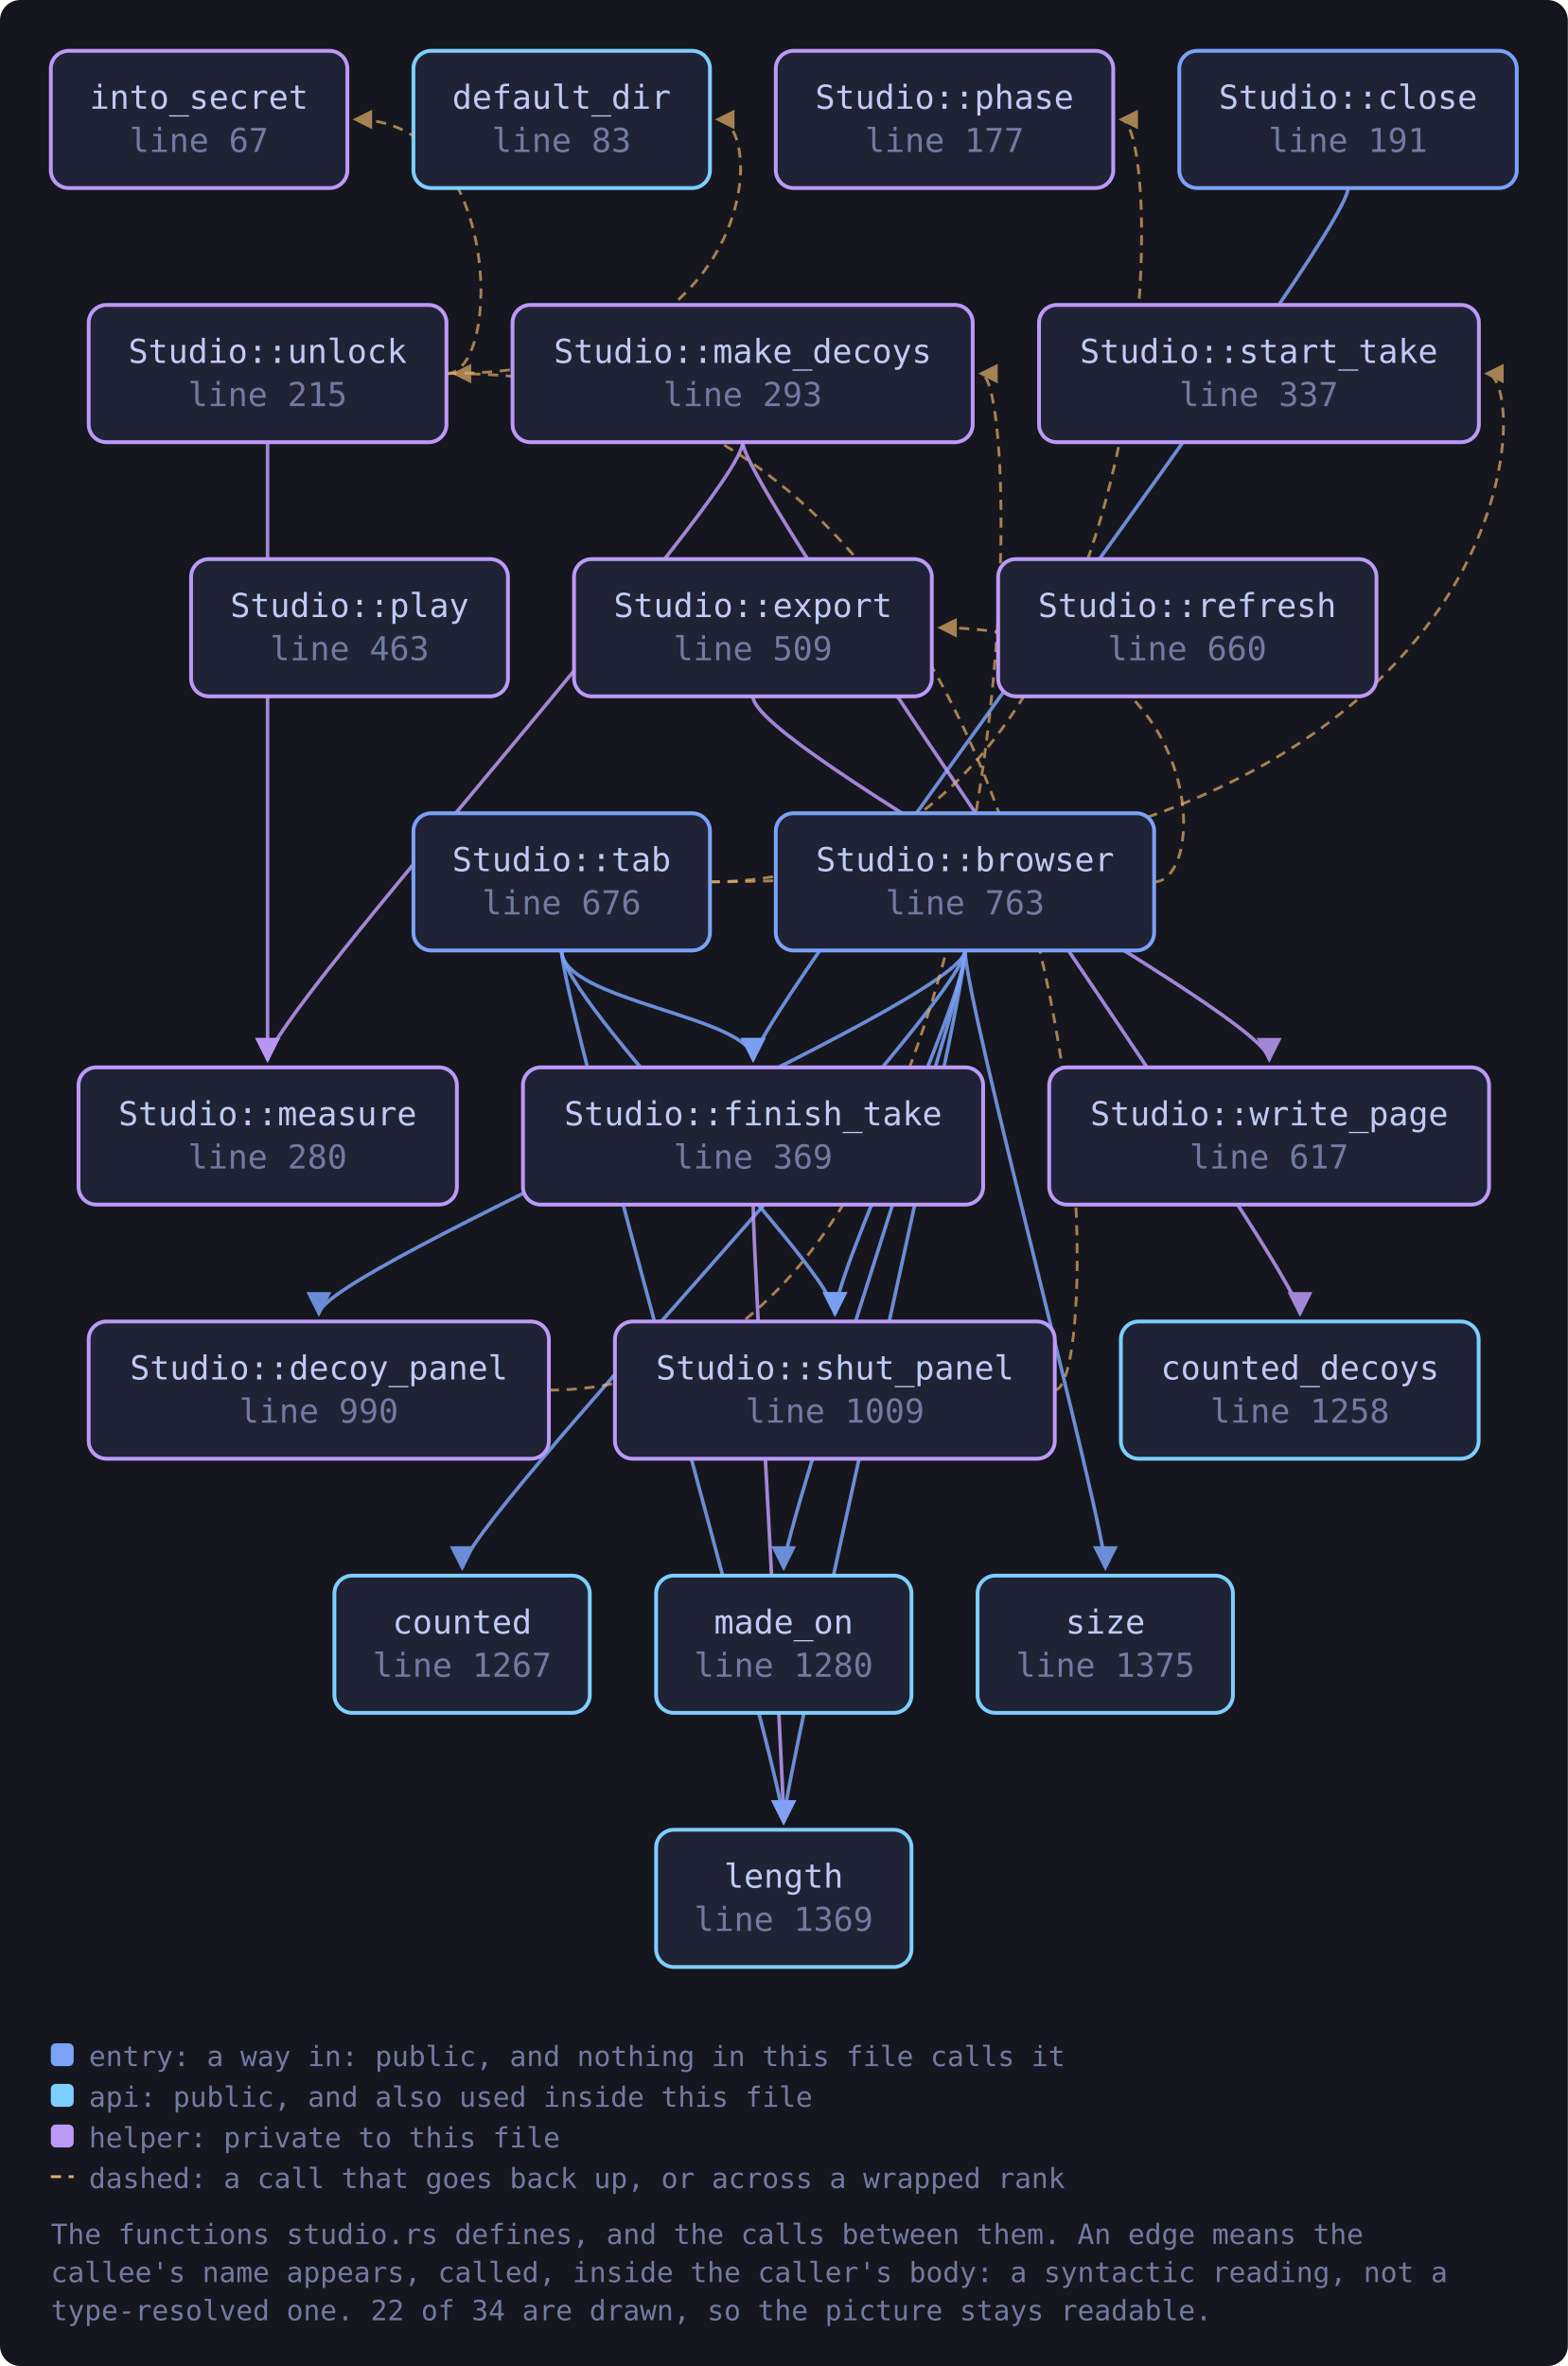
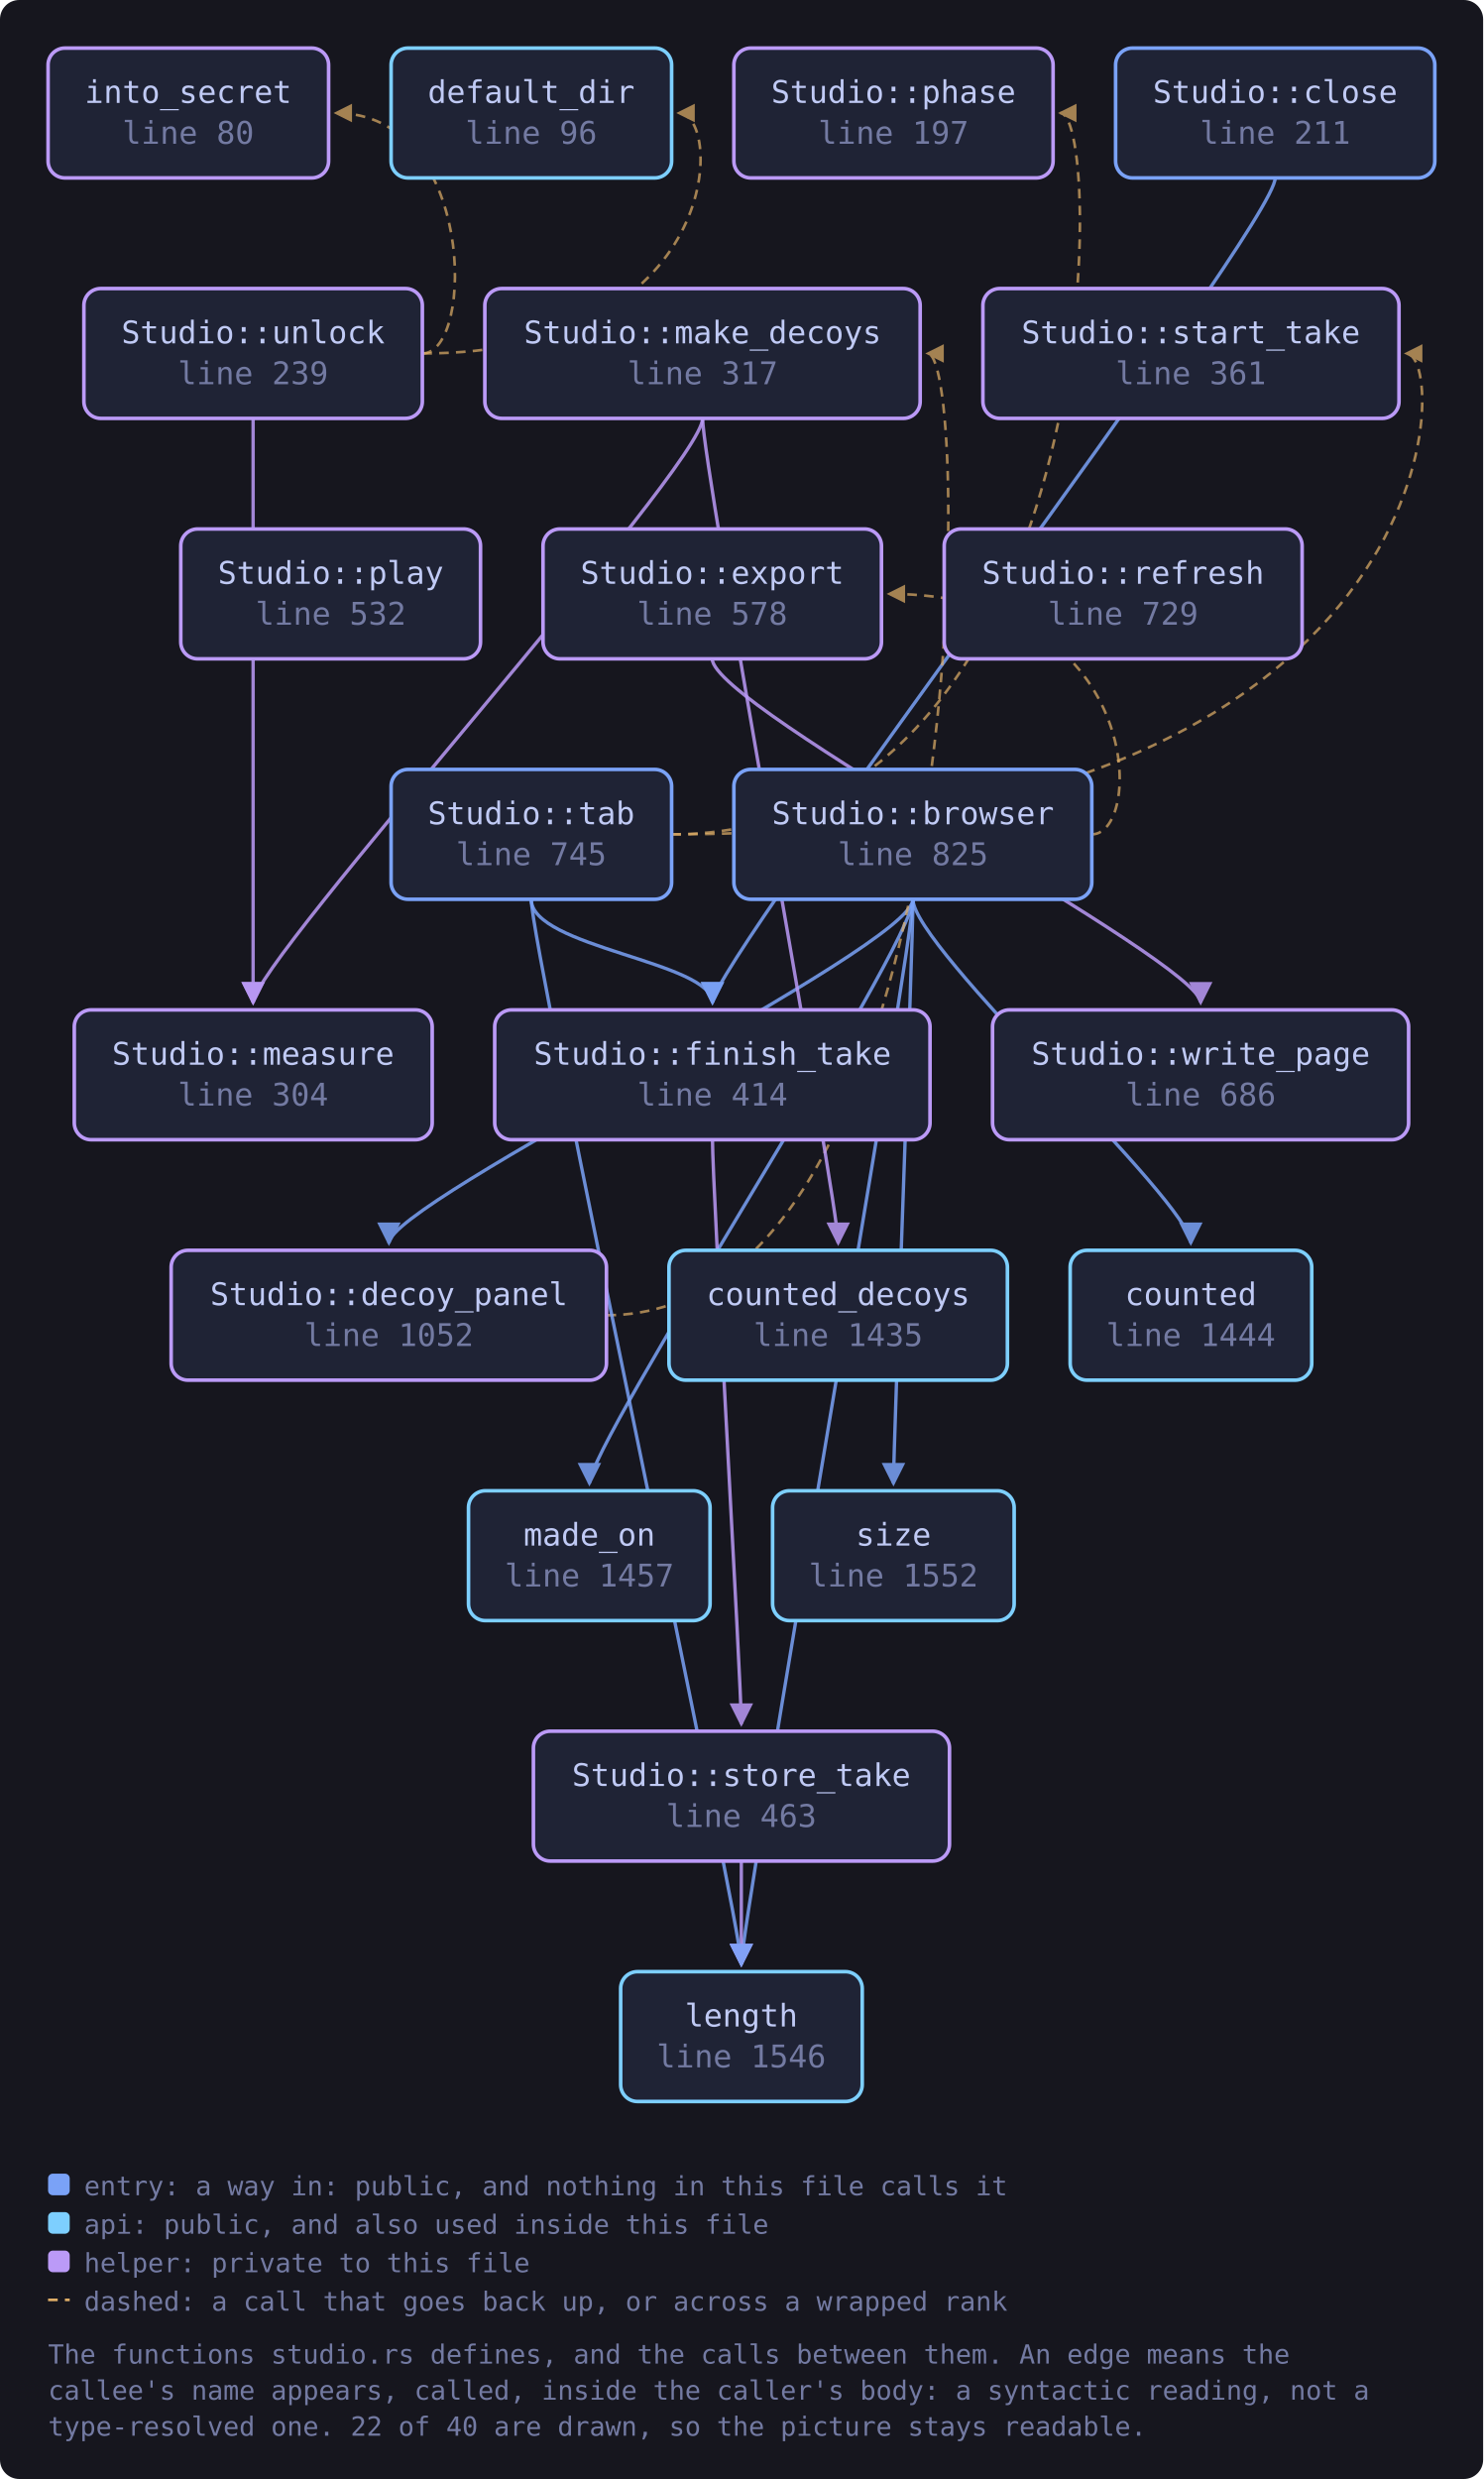
- <svg xmlns="http://www.w3.org/2000/svg" viewBox="0 0 617 931" width="617" height="931" style="max-width:100%;height:auto" role="img" aria-label="flowchart">
+ <svg xmlns="http://www.w3.org/2000/svg" viewBox="0 0 617 1031" width="617" height="1031" style="max-width:100%;height:auto" role="img" aria-label="flowchart">
  <defs>
    <marker id="a-muted" viewBox="0 0 8 8" refX="7" refY="4" markerWidth="7" markerHeight="7" orient="auto-start-reverse">
      <path d="M0 0 L8 4 L0 8 z" fill="var(--muted, #737aa2)" />
    </marker>
    <marker id="a-warn" viewBox="0 0 8 8" refX="7" refY="4" markerWidth="7" markerHeight="7" orient="auto-start-reverse">
      <path d="M0 0 L8 4 L0 8 z" fill="var(--warn, #e0af68)" />
    </marker>
    <marker id="a-accent" viewBox="0 0 8 8" refX="7" refY="4" markerWidth="7" markerHeight="7" orient="auto-start-reverse">
      <path d="M0 0 L8 4 L0 8 z" fill="var(--accent, #7aa2f7)" />
    </marker>
    <marker id="a-cyan" viewBox="0 0 8 8" refX="7" refY="4" markerWidth="7" markerHeight="7" orient="auto-start-reverse">
      <path d="M0 0 L8 4 L0 8 z" fill="var(--cyan, #7dcfff)" />
    </marker>
    <marker id="a-accent-2" viewBox="0 0 8 8" refX="7" refY="4" markerWidth="7" markerHeight="7" orient="auto-start-reverse">
      <path d="M0 0 L8 4 L0 8 z" fill="var(--accent-2, #bb9af7)" />
    </marker>
  </defs>
-   <rect x="0" y="0" width="617" height="931" fill="var(--bg-inset, #16161e)" rx="8" />
-   <path d="M379.8 374.0 C 379.8 394.0, 181.9 600.0, 181.9 617.0" fill="none" stroke="var(--accent, #7aa2f7)" stroke-width="1.4" opacity="0.85" marker-end="url(#a-accent)" />
-   <path d="M379.8 374.0 C 379.8 394.0, 125.5 500.0, 125.5 517.0" fill="none" stroke="var(--accent, #7aa2f7)" stroke-width="1.4" opacity="0.85" marker-end="url(#a-accent)" />
+   <rect x="0" y="0" width="617" height="1031" fill="var(--bg-inset, #16161e)" rx="8" />
+   <path d="M379.8 374.0 C 379.8 394.0, 495.4 500.0, 495.4 517.0" fill="none" stroke="var(--accent, #7aa2f7)" stroke-width="1.4" opacity="0.85" marker-end="url(#a-accent)" />
+   <path d="M379.8 374.0 C 379.8 394.0, 161.8 500.0, 161.8 517.0" fill="none" stroke="var(--accent, #7aa2f7)" stroke-width="1.4" opacity="0.85" marker-end="url(#a-accent)" />
  <path d="M454.2 347.0 C 476.2 347.0, 476.2 247.0, 369.8 247.0" fill="none" stroke="var(--warn, #e0af68)" stroke-width="1.1" opacity="0.7" stroke-dasharray="4 3" marker-end="url(#a-warn)" />
-   <path d="M379.8 374.0 C 379.8 394.0, 308.4 700.0, 308.4 717.0" fill="none" stroke="var(--accent, #7aa2f7)" stroke-width="1.4" opacity="0.85" marker-end="url(#a-accent)" />
-   <path d="M379.8 374.0 C 379.8 394.0, 308.4 600.0, 308.4 617.0" fill="none" stroke="var(--accent, #7aa2f7)" stroke-width="1.4" opacity="0.85" marker-end="url(#a-accent)" />
-   <path d="M379.8 374.0 C 379.8 394.0, 328.6 500.0, 328.6 517.0" fill="none" stroke="var(--accent, #7aa2f7)" stroke-width="1.4" opacity="0.85" marker-end="url(#a-accent)" />
-   <path d="M379.8 374.0 C 379.8 394.0, 435.0 600.0, 435.0 617.0" fill="none" stroke="var(--accent, #7aa2f7)" stroke-width="1.4" opacity="0.85" marker-end="url(#a-accent)" />
+   <path d="M379.8 374.0 C 379.8 394.0, 308.4 800.0, 308.4 817.0" fill="none" stroke="var(--accent, #7aa2f7)" stroke-width="1.4" opacity="0.85" marker-end="url(#a-accent)" />
+   <path d="M379.8 374.0 C 379.8 394.0, 245.2 600.0, 245.2 617.0" fill="none" stroke="var(--accent, #7aa2f7)" stroke-width="1.4" opacity="0.85" marker-end="url(#a-accent)" />
+   <path d="M379.8 374.0 C 379.8 394.0, 371.7 600.0, 371.7 617.0" fill="none" stroke="var(--accent, #7aa2f7)" stroke-width="1.4" opacity="0.85" marker-end="url(#a-accent)" />
  <path d="M530.5 74.0 C 530.5 94.0, 296.4 400.0, 296.4 417.0" fill="none" stroke="var(--accent, #7aa2f7)" stroke-width="1.4" opacity="0.85" marker-end="url(#a-accent)" />
-   <path d="M216.0 547.0 C 404.9 547.0, 404.9 147.0, 385.9 147.0" fill="none" stroke="var(--warn, #e0af68)" stroke-width="1.1" opacity="0.7" stroke-dasharray="4 3" marker-end="url(#a-warn)" />
+   <path d="M252.3 547.0 C 404.9 547.0, 404.9 147.0, 385.9 147.0" fill="none" stroke="var(--warn, #e0af68)" stroke-width="1.1" opacity="0.7" stroke-dasharray="4 3" marker-end="url(#a-warn)" />
  <path d="M296.3 274.0 C 296.3 294.0, 499.5 400.0, 499.5 417.0" fill="none" stroke="var(--accent-2, #bb9af7)" stroke-width="1.4" opacity="0.85" marker-end="url(#a-accent-2)" />
  <path d="M296.4 474.0 C 296.4 494.0, 308.4 700.0, 308.4 717.0" fill="none" stroke="var(--accent-2, #bb9af7)" stroke-width="1.4" opacity="0.85" marker-end="url(#a-accent-2)" />
-   <path d="M292.3 174.0 C 292.3 194.0, 511.6 500.0, 511.6 517.0" fill="none" stroke="var(--accent-2, #bb9af7)" stroke-width="1.4" opacity="0.85" marker-end="url(#a-accent-2)" />
+   <path d="M292.3 174.0 C 292.3 194.0, 348.7 500.0, 348.7 517.0" fill="none" stroke="var(--accent-2, #bb9af7)" stroke-width="1.4" opacity="0.85" marker-end="url(#a-accent-2)" />
  <path d="M292.3 174.0 C 292.3 194.0, 105.3 400.0, 105.3 417.0" fill="none" stroke="var(--accent-2, #bb9af7)" stroke-width="1.4" opacity="0.85" marker-end="url(#a-accent-2)" />
-   <path d="M415.1 547.0 C 437.1 547.0, 437.1 147.0, 178.7 147.0" fill="none" stroke="var(--warn, #e0af68)" stroke-width="1.1" opacity="0.7" stroke-dasharray="4 3" marker-end="url(#a-warn)" />
+   <path d="M308.4 774.0 C 308.4 794.0, 308.4 800.0, 308.4 817.0" fill="none" stroke="var(--accent-2, #bb9af7)" stroke-width="1.4" opacity="0.85" marker-end="url(#a-accent-2)" />
  <path d="M221.0 374.0 C 221.0 394.0, 296.4 400.0, 296.4 417.0" fill="none" stroke="var(--accent, #7aa2f7)" stroke-width="1.4" opacity="0.85" marker-end="url(#a-accent)" />
-   <path d="M221.0 374.0 C 221.0 394.0, 308.4 700.0, 308.4 717.0" fill="none" stroke="var(--accent, #7aa2f7)" stroke-width="1.4" opacity="0.85" marker-end="url(#a-accent)" />
+   <path d="M221.0 374.0 C 221.0 394.0, 308.4 800.0, 308.4 817.0" fill="none" stroke="var(--accent, #7aa2f7)" stroke-width="1.4" opacity="0.85" marker-end="url(#a-accent)" />
  <path d="M279.3 347.0 C 460.1 347.0, 460.1 47.0, 441.1 47.0" fill="none" stroke="var(--warn, #e0af68)" stroke-width="1.1" opacity="0.7" stroke-dasharray="4 3" marker-end="url(#a-warn)" />
-   <path d="M221.0 374.0 C 221.0 394.0, 328.6 500.0, 328.6 517.0" fill="none" stroke="var(--accent, #7aa2f7)" stroke-width="1.4" opacity="0.85" marker-end="url(#a-accent)" />
  <path d="M279.3 347.0 C 604.0 347.0, 604.0 147.0, 585.0 147.0" fill="none" stroke="var(--warn, #e0af68)" stroke-width="1.1" opacity="0.7" stroke-dasharray="4 3" marker-end="url(#a-warn)" />
  <path d="M175.7 147.0 C 301.3 147.0, 301.3 47.0, 282.3 47.0" fill="none" stroke="var(--warn, #e0af68)" stroke-width="1.1" opacity="0.7" stroke-dasharray="4 3" marker-end="url(#a-warn)" />
  <path d="M175.7 147.0 C 197.7 147.0, 197.7 47.0, 139.7 47.0" fill="none" stroke="var(--warn, #e0af68)" stroke-width="1.1" opacity="0.7" stroke-dasharray="4 3" marker-end="url(#a-warn)" />
  <path d="M105.3 174.0 C 105.3 194.0, 105.3 400.0, 105.3 417.0" fill="none" stroke="var(--accent-2, #bb9af7)" stroke-width="1.4" opacity="0.85" marker-end="url(#a-accent-2)" />
-   <a href="https://github.com/tilas01/veilvoice/blob/main/crates/veilvoice-gui/src/studio.rs#L67" target="_blank" rel="noopener noreferrer">
+   <a href="https://github.com/tilas01/veilvoice/blob/main/crates/veilvoice-gui/src/studio.rs#L80" target="_blank" rel="noopener noreferrer">
    <rect x="20.0" y="20.0" width="116.7" height="54.0" rx="7" fill="var(--bg-soft, #1f2335)" stroke="var(--accent-2, #bb9af7)" stroke-width="1.5" />
    <text x="78.3" y="42.8" font-family="ui-monospace, SFMono-Regular, Menlo, Consolas, monospace" font-size="13" fill="var(--fg, #c0caf5)" text-anchor="middle">into_secret</text>
-     <text x="78.3" y="59.8" font-family="ui-monospace, SFMono-Regular, Menlo, Consolas, monospace" font-size="13" fill="var(--muted, #737aa2)" text-anchor="middle">line 67</text>
+     <text x="78.3" y="59.8" font-family="ui-monospace, SFMono-Regular, Menlo, Consolas, monospace" font-size="13" fill="var(--muted, #737aa2)" text-anchor="middle">line 80</text>
  </a>
-   <a href="https://github.com/tilas01/veilvoice/blob/main/crates/veilvoice-gui/src/studio.rs#L83" target="_blank" rel="noopener noreferrer">
+   <a href="https://github.com/tilas01/veilvoice/blob/main/crates/veilvoice-gui/src/studio.rs#L96" target="_blank" rel="noopener noreferrer">
    <rect x="162.7" y="20.0" width="116.7" height="54.0" rx="7" fill="var(--bg-soft, #1f2335)" stroke="var(--cyan, #7dcfff)" stroke-width="1.5" />
    <text x="221.0" y="42.8" font-family="ui-monospace, SFMono-Regular, Menlo, Consolas, monospace" font-size="13" fill="var(--fg, #c0caf5)" text-anchor="middle">default_dir</text>
-     <text x="221.0" y="59.8" font-family="ui-monospace, SFMono-Regular, Menlo, Consolas, monospace" font-size="13" fill="var(--muted, #737aa2)" text-anchor="middle">line 83</text>
+     <text x="221.0" y="59.8" font-family="ui-monospace, SFMono-Regular, Menlo, Consolas, monospace" font-size="13" fill="var(--muted, #737aa2)" text-anchor="middle">line 96</text>
  </a>
-   <a href="https://github.com/tilas01/veilvoice/blob/main/crates/veilvoice-gui/src/studio.rs#L177" target="_blank" rel="noopener noreferrer">
+   <a href="https://github.com/tilas01/veilvoice/blob/main/crates/veilvoice-gui/src/studio.rs#L197" target="_blank" rel="noopener noreferrer">
    <rect x="305.3" y="20.0" width="132.8" height="54.0" rx="7" fill="var(--bg-soft, #1f2335)" stroke="var(--accent-2, #bb9af7)" stroke-width="1.5" />
    <text x="371.7" y="42.8" font-family="ui-monospace, SFMono-Regular, Menlo, Consolas, monospace" font-size="13" fill="var(--fg, #c0caf5)" text-anchor="middle">Studio::phase</text>
-     <text x="371.7" y="59.8" font-family="ui-monospace, SFMono-Regular, Menlo, Consolas, monospace" font-size="13" fill="var(--muted, #737aa2)" text-anchor="middle">line 177</text>
+     <text x="371.7" y="59.8" font-family="ui-monospace, SFMono-Regular, Menlo, Consolas, monospace" font-size="13" fill="var(--muted, #737aa2)" text-anchor="middle">line 197</text>
  </a>
-   <a href="https://github.com/tilas01/veilvoice/blob/main/crates/veilvoice-gui/src/studio.rs#L191" target="_blank" rel="noopener noreferrer">
+   <a href="https://github.com/tilas01/veilvoice/blob/main/crates/veilvoice-gui/src/studio.rs#L211" target="_blank" rel="noopener noreferrer">
    <rect x="464.1" y="20.0" width="132.8" height="54.0" rx="7" fill="var(--bg-soft, #1f2335)" stroke="var(--accent, #7aa2f7)" stroke-width="1.5" />
    <text x="530.5" y="42.8" font-family="ui-monospace, SFMono-Regular, Menlo, Consolas, monospace" font-size="13" fill="var(--fg, #c0caf5)" text-anchor="middle">Studio::close</text>
-     <text x="530.5" y="59.8" font-family="ui-monospace, SFMono-Regular, Menlo, Consolas, monospace" font-size="13" fill="var(--muted, #737aa2)" text-anchor="middle">line 191</text>
+     <text x="530.5" y="59.8" font-family="ui-monospace, SFMono-Regular, Menlo, Consolas, monospace" font-size="13" fill="var(--muted, #737aa2)" text-anchor="middle">line 211</text>
  </a>
-   <a href="https://github.com/tilas01/veilvoice/blob/main/crates/veilvoice-gui/src/studio.rs#L215" target="_blank" rel="noopener noreferrer">
+   <a href="https://github.com/tilas01/veilvoice/blob/main/crates/veilvoice-gui/src/studio.rs#L239" target="_blank" rel="noopener noreferrer">
    <rect x="34.9" y="120.0" width="140.8" height="54.0" rx="7" fill="var(--bg-soft, #1f2335)" stroke="var(--accent-2, #bb9af7)" stroke-width="1.5" />
    <text x="105.3" y="142.8" font-family="ui-monospace, SFMono-Regular, Menlo, Consolas, monospace" font-size="13" fill="var(--fg, #c0caf5)" text-anchor="middle">Studio::unlock</text>
-     <text x="105.3" y="159.8" font-family="ui-monospace, SFMono-Regular, Menlo, Consolas, monospace" font-size="13" fill="var(--muted, #737aa2)" text-anchor="middle">line 215</text>
+     <text x="105.3" y="159.8" font-family="ui-monospace, SFMono-Regular, Menlo, Consolas, monospace" font-size="13" fill="var(--muted, #737aa2)" text-anchor="middle">line 239</text>
  </a>
-   <a href="https://github.com/tilas01/veilvoice/blob/main/crates/veilvoice-gui/src/studio.rs#L280" target="_blank" rel="noopener noreferrer">
+   <a href="https://github.com/tilas01/veilvoice/blob/main/crates/veilvoice-gui/src/studio.rs#L304" target="_blank" rel="noopener noreferrer">
    <rect x="30.9" y="420.0" width="148.9" height="54.0" rx="7" fill="var(--bg-soft, #1f2335)" stroke="var(--accent-2, #bb9af7)" stroke-width="1.5" />
    <text x="105.3" y="442.8" font-family="ui-monospace, SFMono-Regular, Menlo, Consolas, monospace" font-size="13" fill="var(--fg, #c0caf5)" text-anchor="middle">Studio::measure</text>
-     <text x="105.3" y="459.8" font-family="ui-monospace, SFMono-Regular, Menlo, Consolas, monospace" font-size="13" fill="var(--muted, #737aa2)" text-anchor="middle">line 280</text>
+     <text x="105.3" y="459.8" font-family="ui-monospace, SFMono-Regular, Menlo, Consolas, monospace" font-size="13" fill="var(--muted, #737aa2)" text-anchor="middle">line 304</text>
  </a>
-   <a href="https://github.com/tilas01/veilvoice/blob/main/crates/veilvoice-gui/src/studio.rs#L293" target="_blank" rel="noopener noreferrer">
+   <a href="https://github.com/tilas01/veilvoice/blob/main/crates/veilvoice-gui/src/studio.rs#L317" target="_blank" rel="noopener noreferrer">
    <rect x="201.7" y="120.0" width="181.1" height="54.0" rx="7" fill="var(--bg-soft, #1f2335)" stroke="var(--accent-2, #bb9af7)" stroke-width="1.5" />
    <text x="292.3" y="142.8" font-family="ui-monospace, SFMono-Regular, Menlo, Consolas, monospace" font-size="13" fill="var(--fg, #c0caf5)" text-anchor="middle">Studio::make_decoys</text>
-     <text x="292.3" y="159.8" font-family="ui-monospace, SFMono-Regular, Menlo, Consolas, monospace" font-size="13" fill="var(--muted, #737aa2)" text-anchor="middle">line 293</text>
+     <text x="292.3" y="159.8" font-family="ui-monospace, SFMono-Regular, Menlo, Consolas, monospace" font-size="13" fill="var(--muted, #737aa2)" text-anchor="middle">line 317</text>
  </a>
-   <a href="https://github.com/tilas01/veilvoice/blob/main/crates/veilvoice-gui/src/studio.rs#L337" target="_blank" rel="noopener noreferrer">
+   <a href="https://github.com/tilas01/veilvoice/blob/main/crates/veilvoice-gui/src/studio.rs#L361" target="_blank" rel="noopener noreferrer">
    <rect x="408.9" y="120.0" width="173.1" height="54.0" rx="7" fill="var(--bg-soft, #1f2335)" stroke="var(--accent-2, #bb9af7)" stroke-width="1.5" />
    <text x="495.4" y="142.8" font-family="ui-monospace, SFMono-Regular, Menlo, Consolas, monospace" font-size="13" fill="var(--fg, #c0caf5)" text-anchor="middle">Studio::start_take</text>
-     <text x="495.4" y="159.8" font-family="ui-monospace, SFMono-Regular, Menlo, Consolas, monospace" font-size="13" fill="var(--muted, #737aa2)" text-anchor="middle">line 337</text>
+     <text x="495.4" y="159.8" font-family="ui-monospace, SFMono-Regular, Menlo, Consolas, monospace" font-size="13" fill="var(--muted, #737aa2)" text-anchor="middle">line 361</text>
  </a>
-   <a href="https://github.com/tilas01/veilvoice/blob/main/crates/veilvoice-gui/src/studio.rs#L369" target="_blank" rel="noopener noreferrer">
+   <a href="https://github.com/tilas01/veilvoice/blob/main/crates/veilvoice-gui/src/studio.rs#L414" target="_blank" rel="noopener noreferrer">
    <rect x="205.8" y="420.0" width="181.1" height="54.0" rx="7" fill="var(--bg-soft, #1f2335)" stroke="var(--accent-2, #bb9af7)" stroke-width="1.5" />
    <text x="296.4" y="442.8" font-family="ui-monospace, SFMono-Regular, Menlo, Consolas, monospace" font-size="13" fill="var(--fg, #c0caf5)" text-anchor="middle">Studio::finish_take</text>
-     <text x="296.4" y="459.8" font-family="ui-monospace, SFMono-Regular, Menlo, Consolas, monospace" font-size="13" fill="var(--muted, #737aa2)" text-anchor="middle">line 369</text>
+     <text x="296.4" y="459.8" font-family="ui-monospace, SFMono-Regular, Menlo, Consolas, monospace" font-size="13" fill="var(--muted, #737aa2)" text-anchor="middle">line 414</text>
  </a>
  <a href="https://github.com/tilas01/veilvoice/blob/main/crates/veilvoice-gui/src/studio.rs#L463" target="_blank" rel="noopener noreferrer">
+     <rect x="221.9" y="720.0" width="173.1" height="54.0" rx="7" fill="var(--bg-soft, #1f2335)" stroke="var(--accent-2, #bb9af7)" stroke-width="1.5" />
+     <text x="308.4" y="742.8" font-family="ui-monospace, SFMono-Regular, Menlo, Consolas, monospace" font-size="13" fill="var(--fg, #c0caf5)" text-anchor="middle">Studio::store_take</text>
+     <text x="308.4" y="759.8" font-family="ui-monospace, SFMono-Regular, Menlo, Consolas, monospace" font-size="13" fill="var(--muted, #737aa2)" text-anchor="middle">line 463</text>
+   </a>
+   <a href="https://github.com/tilas01/veilvoice/blob/main/crates/veilvoice-gui/src/studio.rs#L532" target="_blank" rel="noopener noreferrer">
    <rect x="75.2" y="220.0" width="124.7" height="54.0" rx="7" fill="var(--bg-soft, #1f2335)" stroke="var(--accent-2, #bb9af7)" stroke-width="1.5" />
    <text x="137.6" y="242.8" font-family="ui-monospace, SFMono-Regular, Menlo, Consolas, monospace" font-size="13" fill="var(--fg, #c0caf5)" text-anchor="middle">Studio::play</text>
-     <text x="137.6" y="259.8" font-family="ui-monospace, SFMono-Regular, Menlo, Consolas, monospace" font-size="13" fill="var(--muted, #737aa2)" text-anchor="middle">line 463</text>
+     <text x="137.6" y="259.8" font-family="ui-monospace, SFMono-Regular, Menlo, Consolas, monospace" font-size="13" fill="var(--muted, #737aa2)" text-anchor="middle">line 532</text>
  </a>
-   <a href="https://github.com/tilas01/veilvoice/blob/main/crates/veilvoice-gui/src/studio.rs#L509" target="_blank" rel="noopener noreferrer">
+   <a href="https://github.com/tilas01/veilvoice/blob/main/crates/veilvoice-gui/src/studio.rs#L578" target="_blank" rel="noopener noreferrer">
    <rect x="225.9" y="220.0" width="140.8" height="54.0" rx="7" fill="var(--bg-soft, #1f2335)" stroke="var(--accent-2, #bb9af7)" stroke-width="1.5" />
    <text x="296.3" y="242.8" font-family="ui-monospace, SFMono-Regular, Menlo, Consolas, monospace" font-size="13" fill="var(--fg, #c0caf5)" text-anchor="middle">Studio::export</text>
-     <text x="296.3" y="259.8" font-family="ui-monospace, SFMono-Regular, Menlo, Consolas, monospace" font-size="13" fill="var(--muted, #737aa2)" text-anchor="middle">line 509</text>
+     <text x="296.3" y="259.8" font-family="ui-monospace, SFMono-Regular, Menlo, Consolas, monospace" font-size="13" fill="var(--muted, #737aa2)" text-anchor="middle">line 578</text>
  </a>
-   <a href="https://github.com/tilas01/veilvoice/blob/main/crates/veilvoice-gui/src/studio.rs#L617" target="_blank" rel="noopener noreferrer">
+   <a href="https://github.com/tilas01/veilvoice/blob/main/crates/veilvoice-gui/src/studio.rs#L686" target="_blank" rel="noopener noreferrer">
    <rect x="412.9" y="420.0" width="173.1" height="54.0" rx="7" fill="var(--bg-soft, #1f2335)" stroke="var(--accent-2, #bb9af7)" stroke-width="1.5" />
    <text x="499.5" y="442.8" font-family="ui-monospace, SFMono-Regular, Menlo, Consolas, monospace" font-size="13" fill="var(--fg, #c0caf5)" text-anchor="middle">Studio::write_page</text>
-     <text x="499.5" y="459.8" font-family="ui-monospace, SFMono-Regular, Menlo, Consolas, monospace" font-size="13" fill="var(--muted, #737aa2)" text-anchor="middle">line 617</text>
+     <text x="499.5" y="459.8" font-family="ui-monospace, SFMono-Regular, Menlo, Consolas, monospace" font-size="13" fill="var(--muted, #737aa2)" text-anchor="middle">line 686</text>
  </a>
-   <a href="https://github.com/tilas01/veilvoice/blob/main/crates/veilvoice-gui/src/studio.rs#L660" target="_blank" rel="noopener noreferrer">
+   <a href="https://github.com/tilas01/veilvoice/blob/main/crates/veilvoice-gui/src/studio.rs#L729" target="_blank" rel="noopener noreferrer">
    <rect x="392.8" y="220.0" width="148.9" height="54.0" rx="7" fill="var(--bg-soft, #1f2335)" stroke="var(--accent-2, #bb9af7)" stroke-width="1.5" />
    <text x="467.2" y="242.8" font-family="ui-monospace, SFMono-Regular, Menlo, Consolas, monospace" font-size="13" fill="var(--fg, #c0caf5)" text-anchor="middle">Studio::refresh</text>
-     <text x="467.2" y="259.8" font-family="ui-monospace, SFMono-Regular, Menlo, Consolas, monospace" font-size="13" fill="var(--muted, #737aa2)" text-anchor="middle">line 660</text>
+     <text x="467.2" y="259.8" font-family="ui-monospace, SFMono-Regular, Menlo, Consolas, monospace" font-size="13" fill="var(--muted, #737aa2)" text-anchor="middle">line 729</text>
  </a>
-   <a href="https://github.com/tilas01/veilvoice/blob/main/crates/veilvoice-gui/src/studio.rs#L676" target="_blank" rel="noopener noreferrer">
+   <a href="https://github.com/tilas01/veilvoice/blob/main/crates/veilvoice-gui/src/studio.rs#L745" target="_blank" rel="noopener noreferrer">
    <rect x="162.7" y="320.0" width="116.7" height="54.0" rx="7" fill="var(--bg-soft, #1f2335)" stroke="var(--accent, #7aa2f7)" stroke-width="1.5" />
    <text x="221.0" y="342.8" font-family="ui-monospace, SFMono-Regular, Menlo, Consolas, monospace" font-size="13" fill="var(--fg, #c0caf5)" text-anchor="middle">Studio::tab</text>
-     <text x="221.0" y="359.8" font-family="ui-monospace, SFMono-Regular, Menlo, Consolas, monospace" font-size="13" fill="var(--muted, #737aa2)" text-anchor="middle">line 676</text>
+     <text x="221.0" y="359.8" font-family="ui-monospace, SFMono-Regular, Menlo, Consolas, monospace" font-size="13" fill="var(--muted, #737aa2)" text-anchor="middle">line 745</text>
  </a>
-   <a href="https://github.com/tilas01/veilvoice/blob/main/crates/veilvoice-gui/src/studio.rs#L763" target="_blank" rel="noopener noreferrer">
+   <a href="https://github.com/tilas01/veilvoice/blob/main/crates/veilvoice-gui/src/studio.rs#L825" target="_blank" rel="noopener noreferrer">
    <rect x="305.3" y="320.0" width="148.9" height="54.0" rx="7" fill="var(--bg-soft, #1f2335)" stroke="var(--accent, #7aa2f7)" stroke-width="1.5" />
    <text x="379.8" y="342.8" font-family="ui-monospace, SFMono-Regular, Menlo, Consolas, monospace" font-size="13" fill="var(--fg, #c0caf5)" text-anchor="middle">Studio::browser</text>
-     <text x="379.8" y="359.8" font-family="ui-monospace, SFMono-Regular, Menlo, Consolas, monospace" font-size="13" fill="var(--muted, #737aa2)" text-anchor="middle">line 763</text>
+     <text x="379.8" y="359.8" font-family="ui-monospace, SFMono-Regular, Menlo, Consolas, monospace" font-size="13" fill="var(--muted, #737aa2)" text-anchor="middle">line 825</text>
  </a>
-   <a href="https://github.com/tilas01/veilvoice/blob/main/crates/veilvoice-gui/src/studio.rs#L990" target="_blank" rel="noopener noreferrer">
-     <rect x="34.9" y="520.0" width="181.1" height="54.0" rx="7" fill="var(--bg-soft, #1f2335)" stroke="var(--accent-2, #bb9af7)" stroke-width="1.5" />
-     <text x="125.5" y="542.8" font-family="ui-monospace, SFMono-Regular, Menlo, Consolas, monospace" font-size="13" fill="var(--fg, #c0caf5)" text-anchor="middle">Studio::decoy_panel</text>
-     <text x="125.5" y="559.8" font-family="ui-monospace, SFMono-Regular, Menlo, Consolas, monospace" font-size="13" fill="var(--muted, #737aa2)" text-anchor="middle">line 990</text>
+   <a href="https://github.com/tilas01/veilvoice/blob/main/crates/veilvoice-gui/src/studio.rs#L1052" target="_blank" rel="noopener noreferrer">
+     <rect x="71.2" y="520.0" width="181.1" height="54.0" rx="7" fill="var(--bg-soft, #1f2335)" stroke="var(--accent-2, #bb9af7)" stroke-width="1.5" />
+     <text x="161.8" y="542.8" font-family="ui-monospace, SFMono-Regular, Menlo, Consolas, monospace" font-size="13" fill="var(--fg, #c0caf5)" text-anchor="middle">Studio::decoy_panel</text>
+     <text x="161.8" y="559.8" font-family="ui-monospace, SFMono-Regular, Menlo, Consolas, monospace" font-size="13" fill="var(--muted, #737aa2)" text-anchor="middle">line 1052</text>
  </a>
-   <a href="https://github.com/tilas01/veilvoice/blob/main/crates/veilvoice-gui/src/studio.rs#L1009" target="_blank" rel="noopener noreferrer">
-     <rect x="242.0" y="520.0" width="173.1" height="54.0" rx="7" fill="var(--bg-soft, #1f2335)" stroke="var(--accent-2, #bb9af7)" stroke-width="1.5" />
-     <text x="328.6" y="542.8" font-family="ui-monospace, SFMono-Regular, Menlo, Consolas, monospace" font-size="13" fill="var(--fg, #c0caf5)" text-anchor="middle">Studio::shut_panel</text>
-     <text x="328.6" y="559.8" font-family="ui-monospace, SFMono-Regular, Menlo, Consolas, monospace" font-size="13" fill="var(--muted, #737aa2)" text-anchor="middle">line 1009</text>
+   <a href="https://github.com/tilas01/veilvoice/blob/main/crates/veilvoice-gui/src/studio.rs#L1435" target="_blank" rel="noopener noreferrer">
+     <rect x="278.3" y="520.0" width="140.8" height="54.0" rx="7" fill="var(--bg-soft, #1f2335)" stroke="var(--cyan, #7dcfff)" stroke-width="1.5" />
+     <text x="348.7" y="542.8" font-family="ui-monospace, SFMono-Regular, Menlo, Consolas, monospace" font-size="13" fill="var(--fg, #c0caf5)" text-anchor="middle">counted_decoys</text>
+     <text x="348.7" y="559.8" font-family="ui-monospace, SFMono-Regular, Menlo, Consolas, monospace" font-size="13" fill="var(--muted, #737aa2)" text-anchor="middle">line 1435</text>
  </a>
-   <a href="https://github.com/tilas01/veilvoice/blob/main/crates/veilvoice-gui/src/studio.rs#L1258" target="_blank" rel="noopener noreferrer">
-     <rect x="441.1" y="520.0" width="140.8" height="54.0" rx="7" fill="var(--bg-soft, #1f2335)" stroke="var(--cyan, #7dcfff)" stroke-width="1.5" />
-     <text x="511.6" y="542.8" font-family="ui-monospace, SFMono-Regular, Menlo, Consolas, monospace" font-size="13" fill="var(--fg, #c0caf5)" text-anchor="middle">counted_decoys</text>
-     <text x="511.6" y="559.8" font-family="ui-monospace, SFMono-Regular, Menlo, Consolas, monospace" font-size="13" fill="var(--muted, #737aa2)" text-anchor="middle">line 1258</text>
+   <a href="https://github.com/tilas01/veilvoice/blob/main/crates/veilvoice-gui/src/studio.rs#L1444" target="_blank" rel="noopener noreferrer">
+     <rect x="445.2" y="520.0" width="100.5" height="54.0" rx="7" fill="var(--bg-soft, #1f2335)" stroke="var(--cyan, #7dcfff)" stroke-width="1.5" />
+     <text x="495.4" y="542.8" font-family="ui-monospace, SFMono-Regular, Menlo, Consolas, monospace" font-size="13" fill="var(--fg, #c0caf5)" text-anchor="middle">counted</text>
+     <text x="495.4" y="559.8" font-family="ui-monospace, SFMono-Regular, Menlo, Consolas, monospace" font-size="13" fill="var(--muted, #737aa2)" text-anchor="middle">line 1444</text>
  </a>
-   <a href="https://github.com/tilas01/veilvoice/blob/main/crates/veilvoice-gui/src/studio.rs#L1267" target="_blank" rel="noopener noreferrer">
-     <rect x="131.6" y="620.0" width="100.5" height="54.0" rx="7" fill="var(--bg-soft, #1f2335)" stroke="var(--cyan, #7dcfff)" stroke-width="1.5" />
-     <text x="181.9" y="642.8" font-family="ui-monospace, SFMono-Regular, Menlo, Consolas, monospace" font-size="13" fill="var(--fg, #c0caf5)" text-anchor="middle">counted</text>
-     <text x="181.9" y="659.8" font-family="ui-monospace, SFMono-Regular, Menlo, Consolas, monospace" font-size="13" fill="var(--muted, #737aa2)" text-anchor="middle">line 1267</text>
+   <a href="https://github.com/tilas01/veilvoice/blob/main/crates/veilvoice-gui/src/studio.rs#L1457" target="_blank" rel="noopener noreferrer">
+     <rect x="194.9" y="620.0" width="100.5" height="54.0" rx="7" fill="var(--bg-soft, #1f2335)" stroke="var(--cyan, #7dcfff)" stroke-width="1.5" />
+     <text x="245.2" y="642.8" font-family="ui-monospace, SFMono-Regular, Menlo, Consolas, monospace" font-size="13" fill="var(--fg, #c0caf5)" text-anchor="middle">made_on</text>
+     <text x="245.2" y="659.8" font-family="ui-monospace, SFMono-Regular, Menlo, Consolas, monospace" font-size="13" fill="var(--muted, #737aa2)" text-anchor="middle">line 1457</text>
  </a>
-   <a href="https://github.com/tilas01/veilvoice/blob/main/crates/veilvoice-gui/src/studio.rs#L1280" target="_blank" rel="noopener noreferrer">
-     <rect x="258.2" y="620.0" width="100.5" height="54.0" rx="7" fill="var(--bg-soft, #1f2335)" stroke="var(--cyan, #7dcfff)" stroke-width="1.5" />
-     <text x="308.4" y="642.8" font-family="ui-monospace, SFMono-Regular, Menlo, Consolas, monospace" font-size="13" fill="var(--fg, #c0caf5)" text-anchor="middle">made_on</text>
-     <text x="308.4" y="659.8" font-family="ui-monospace, SFMono-Regular, Menlo, Consolas, monospace" font-size="13" fill="var(--muted, #737aa2)" text-anchor="middle">line 1280</text>
+   <a href="https://github.com/tilas01/veilvoice/blob/main/crates/veilvoice-gui/src/studio.rs#L1546" target="_blank" rel="noopener noreferrer">
+     <rect x="258.2" y="820.0" width="100.5" height="54.0" rx="7" fill="var(--bg-soft, #1f2335)" stroke="var(--cyan, #7dcfff)" stroke-width="1.5" />
+     <text x="308.4" y="842.8" font-family="ui-monospace, SFMono-Regular, Menlo, Consolas, monospace" font-size="13" fill="var(--fg, #c0caf5)" text-anchor="middle">length</text>
+     <text x="308.4" y="859.8" font-family="ui-monospace, SFMono-Regular, Menlo, Consolas, monospace" font-size="13" fill="var(--muted, #737aa2)" text-anchor="middle">line 1546</text>
  </a>
-   <a href="https://github.com/tilas01/veilvoice/blob/main/crates/veilvoice-gui/src/studio.rs#L1369" target="_blank" rel="noopener noreferrer">
-     <rect x="258.2" y="720.0" width="100.5" height="54.0" rx="7" fill="var(--bg-soft, #1f2335)" stroke="var(--cyan, #7dcfff)" stroke-width="1.5" />
-     <text x="308.4" y="742.8" font-family="ui-monospace, SFMono-Regular, Menlo, Consolas, monospace" font-size="13" fill="var(--fg, #c0caf5)" text-anchor="middle">length</text>
-     <text x="308.4" y="759.8" font-family="ui-monospace, SFMono-Regular, Menlo, Consolas, monospace" font-size="13" fill="var(--muted, #737aa2)" text-anchor="middle">line 1369</text>
+   <a href="https://github.com/tilas01/veilvoice/blob/main/crates/veilvoice-gui/src/studio.rs#L1552" target="_blank" rel="noopener noreferrer">
+     <rect x="321.4" y="620.0" width="100.5" height="54.0" rx="7" fill="var(--bg-soft, #1f2335)" stroke="var(--cyan, #7dcfff)" stroke-width="1.5" />
+     <text x="371.7" y="642.8" font-family="ui-monospace, SFMono-Regular, Menlo, Consolas, monospace" font-size="13" fill="var(--fg, #c0caf5)" text-anchor="middle">size</text>
+     <text x="371.7" y="659.8" font-family="ui-monospace, SFMono-Regular, Menlo, Consolas, monospace" font-size="13" fill="var(--muted, #737aa2)" text-anchor="middle">line 1552</text>
  </a>
-   <a href="https://github.com/tilas01/veilvoice/blob/main/crates/veilvoice-gui/src/studio.rs#L1375" target="_blank" rel="noopener noreferrer">
-     <rect x="384.7" y="620.0" width="100.5" height="54.0" rx="7" fill="var(--bg-soft, #1f2335)" stroke="var(--cyan, #7dcfff)" stroke-width="1.5" />
-     <text x="435.0" y="642.8" font-family="ui-monospace, SFMono-Regular, Menlo, Consolas, monospace" font-size="13" fill="var(--fg, #c0caf5)" text-anchor="middle">size</text>
-     <text x="435.0" y="659.8" font-family="ui-monospace, SFMono-Regular, Menlo, Consolas, monospace" font-size="13" fill="var(--muted, #737aa2)" text-anchor="middle">line 1375</text>
-   </a>
-   <rect x="20.0" y="804.0" width="9" height="9" rx="2" fill="var(--accent, #7aa2f7)" />
-   <text x="35.0" y="813.0" font-family="ui-monospace, SFMono-Regular, Menlo, Consolas, monospace" font-size="11" fill="var(--muted, #737aa2)">entry: a way in: public, and nothing in this file calls it</text>
-   <rect x="20.0" y="820.0" width="9" height="9" rx="2" fill="var(--cyan, #7dcfff)" />
-   <text x="35.0" y="829.0" font-family="ui-monospace, SFMono-Regular, Menlo, Consolas, monospace" font-size="11" fill="var(--muted, #737aa2)">api: public, and also used inside this file</text>
-   <rect x="20.0" y="836.0" width="9" height="9" rx="2" fill="var(--accent-2, #bb9af7)" />
-   <text x="35.0" y="845.0" font-family="ui-monospace, SFMono-Regular, Menlo, Consolas, monospace" font-size="11" fill="var(--muted, #737aa2)">helper: private to this file</text>
-   <path d="M20.0 856.5 L29.0 856.5" stroke="var(--warn, #e0af68)" stroke-width="1.1" stroke-dasharray="4 3" />
-   <text x="35.0" y="861.0" font-family="ui-monospace, SFMono-Regular, Menlo, Consolas, monospace" font-size="11" fill="var(--muted, #737aa2)">dashed: a call that goes back up, or across a wrapped rank</text>
-   <text x="20.0" y="883.0" font-family="ui-monospace, SFMono-Regular, Menlo, Consolas, monospace" font-size="11" fill="var(--muted, #737aa2)">The functions studio.rs defines, and the calls between them. An edge means the</text>
-   <text x="20.0" y="898.0" font-family="ui-monospace, SFMono-Regular, Menlo, Consolas, monospace" font-size="11" fill="var(--muted, #737aa2)">callee's name appears, called, inside the caller's body: a syntactic reading, not a</text>
-   <text x="20.0" y="913.0" font-family="ui-monospace, SFMono-Regular, Menlo, Consolas, monospace" font-size="11" fill="var(--muted, #737aa2)">type-resolved one. 22 of 34 are drawn, so the picture stays readable.</text>
+   <rect x="20.0" y="904.0" width="9" height="9" rx="2" fill="var(--accent, #7aa2f7)" />
+   <text x="35.0" y="913.0" font-family="ui-monospace, SFMono-Regular, Menlo, Consolas, monospace" font-size="11" fill="var(--muted, #737aa2)">entry: a way in: public, and nothing in this file calls it</text>
+   <rect x="20.0" y="920.0" width="9" height="9" rx="2" fill="var(--cyan, #7dcfff)" />
+   <text x="35.0" y="929.0" font-family="ui-monospace, SFMono-Regular, Menlo, Consolas, monospace" font-size="11" fill="var(--muted, #737aa2)">api: public, and also used inside this file</text>
+   <rect x="20.0" y="936.0" width="9" height="9" rx="2" fill="var(--accent-2, #bb9af7)" />
+   <text x="35.0" y="945.0" font-family="ui-monospace, SFMono-Regular, Menlo, Consolas, monospace" font-size="11" fill="var(--muted, #737aa2)">helper: private to this file</text>
+   <path d="M20.0 956.5 L29.0 956.5" stroke="var(--warn, #e0af68)" stroke-width="1.1" stroke-dasharray="4 3" />
+   <text x="35.0" y="961.0" font-family="ui-monospace, SFMono-Regular, Menlo, Consolas, monospace" font-size="11" fill="var(--muted, #737aa2)">dashed: a call that goes back up, or across a wrapped rank</text>
+   <text x="20.0" y="983.0" font-family="ui-monospace, SFMono-Regular, Menlo, Consolas, monospace" font-size="11" fill="var(--muted, #737aa2)">The functions studio.rs defines, and the calls between them. An edge means the</text>
+   <text x="20.0" y="998.0" font-family="ui-monospace, SFMono-Regular, Menlo, Consolas, monospace" font-size="11" fill="var(--muted, #737aa2)">callee's name appears, called, inside the caller's body: a syntactic reading, not a</text>
+   <text x="20.0" y="1013.0" font-family="ui-monospace, SFMono-Regular, Menlo, Consolas, monospace" font-size="11" fill="var(--muted, #737aa2)">type-resolved one. 22 of 40 are drawn, so the picture stays readable.</text>
</svg>
